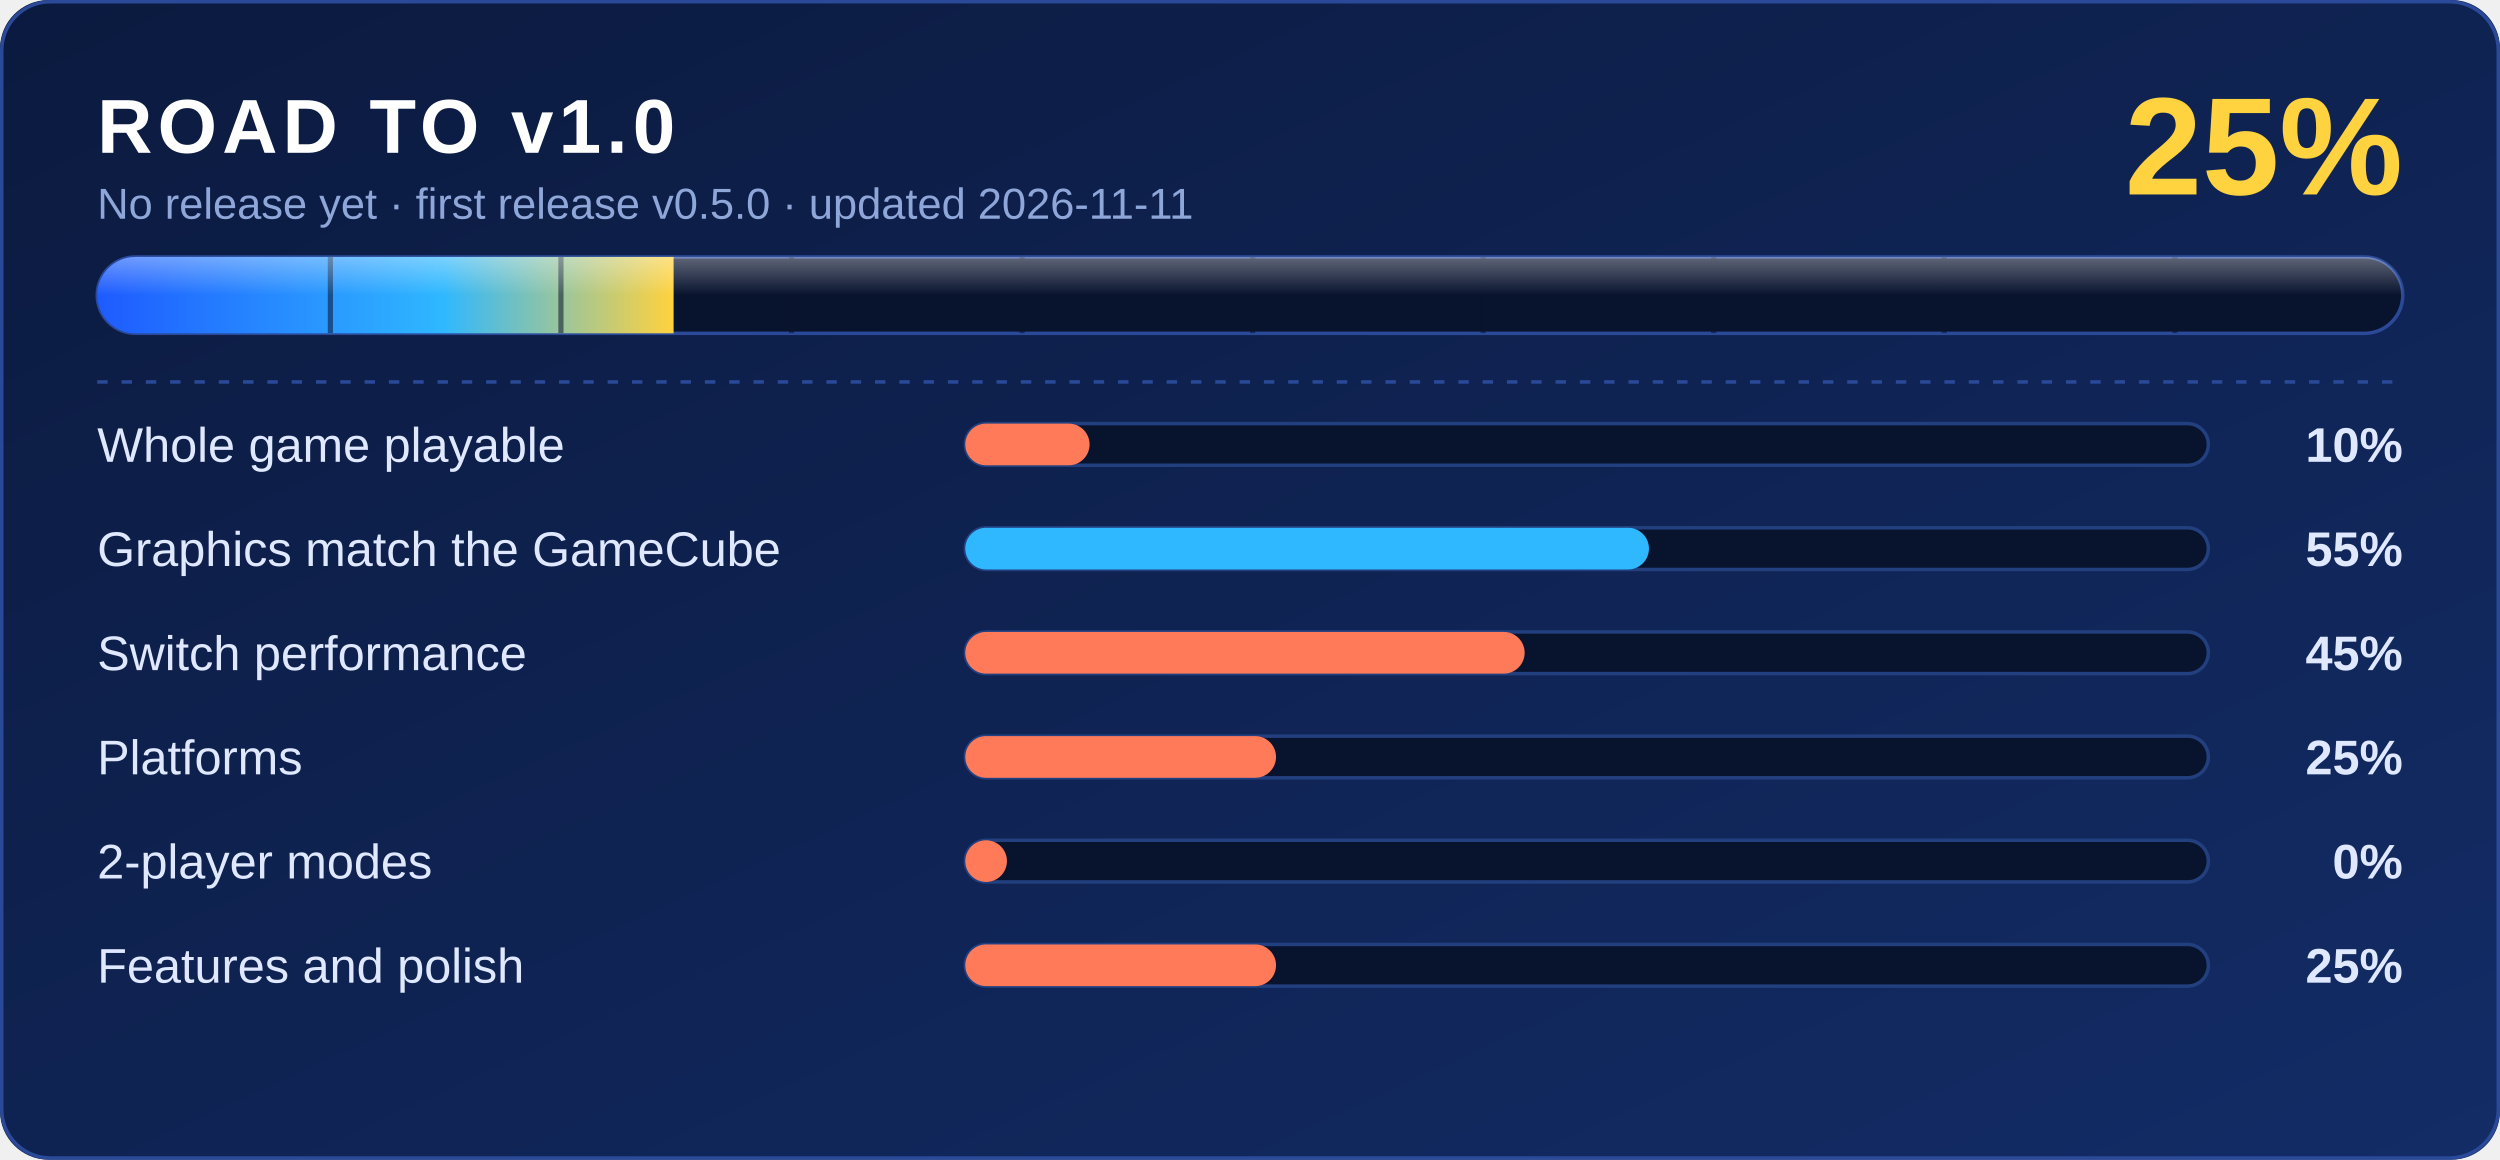
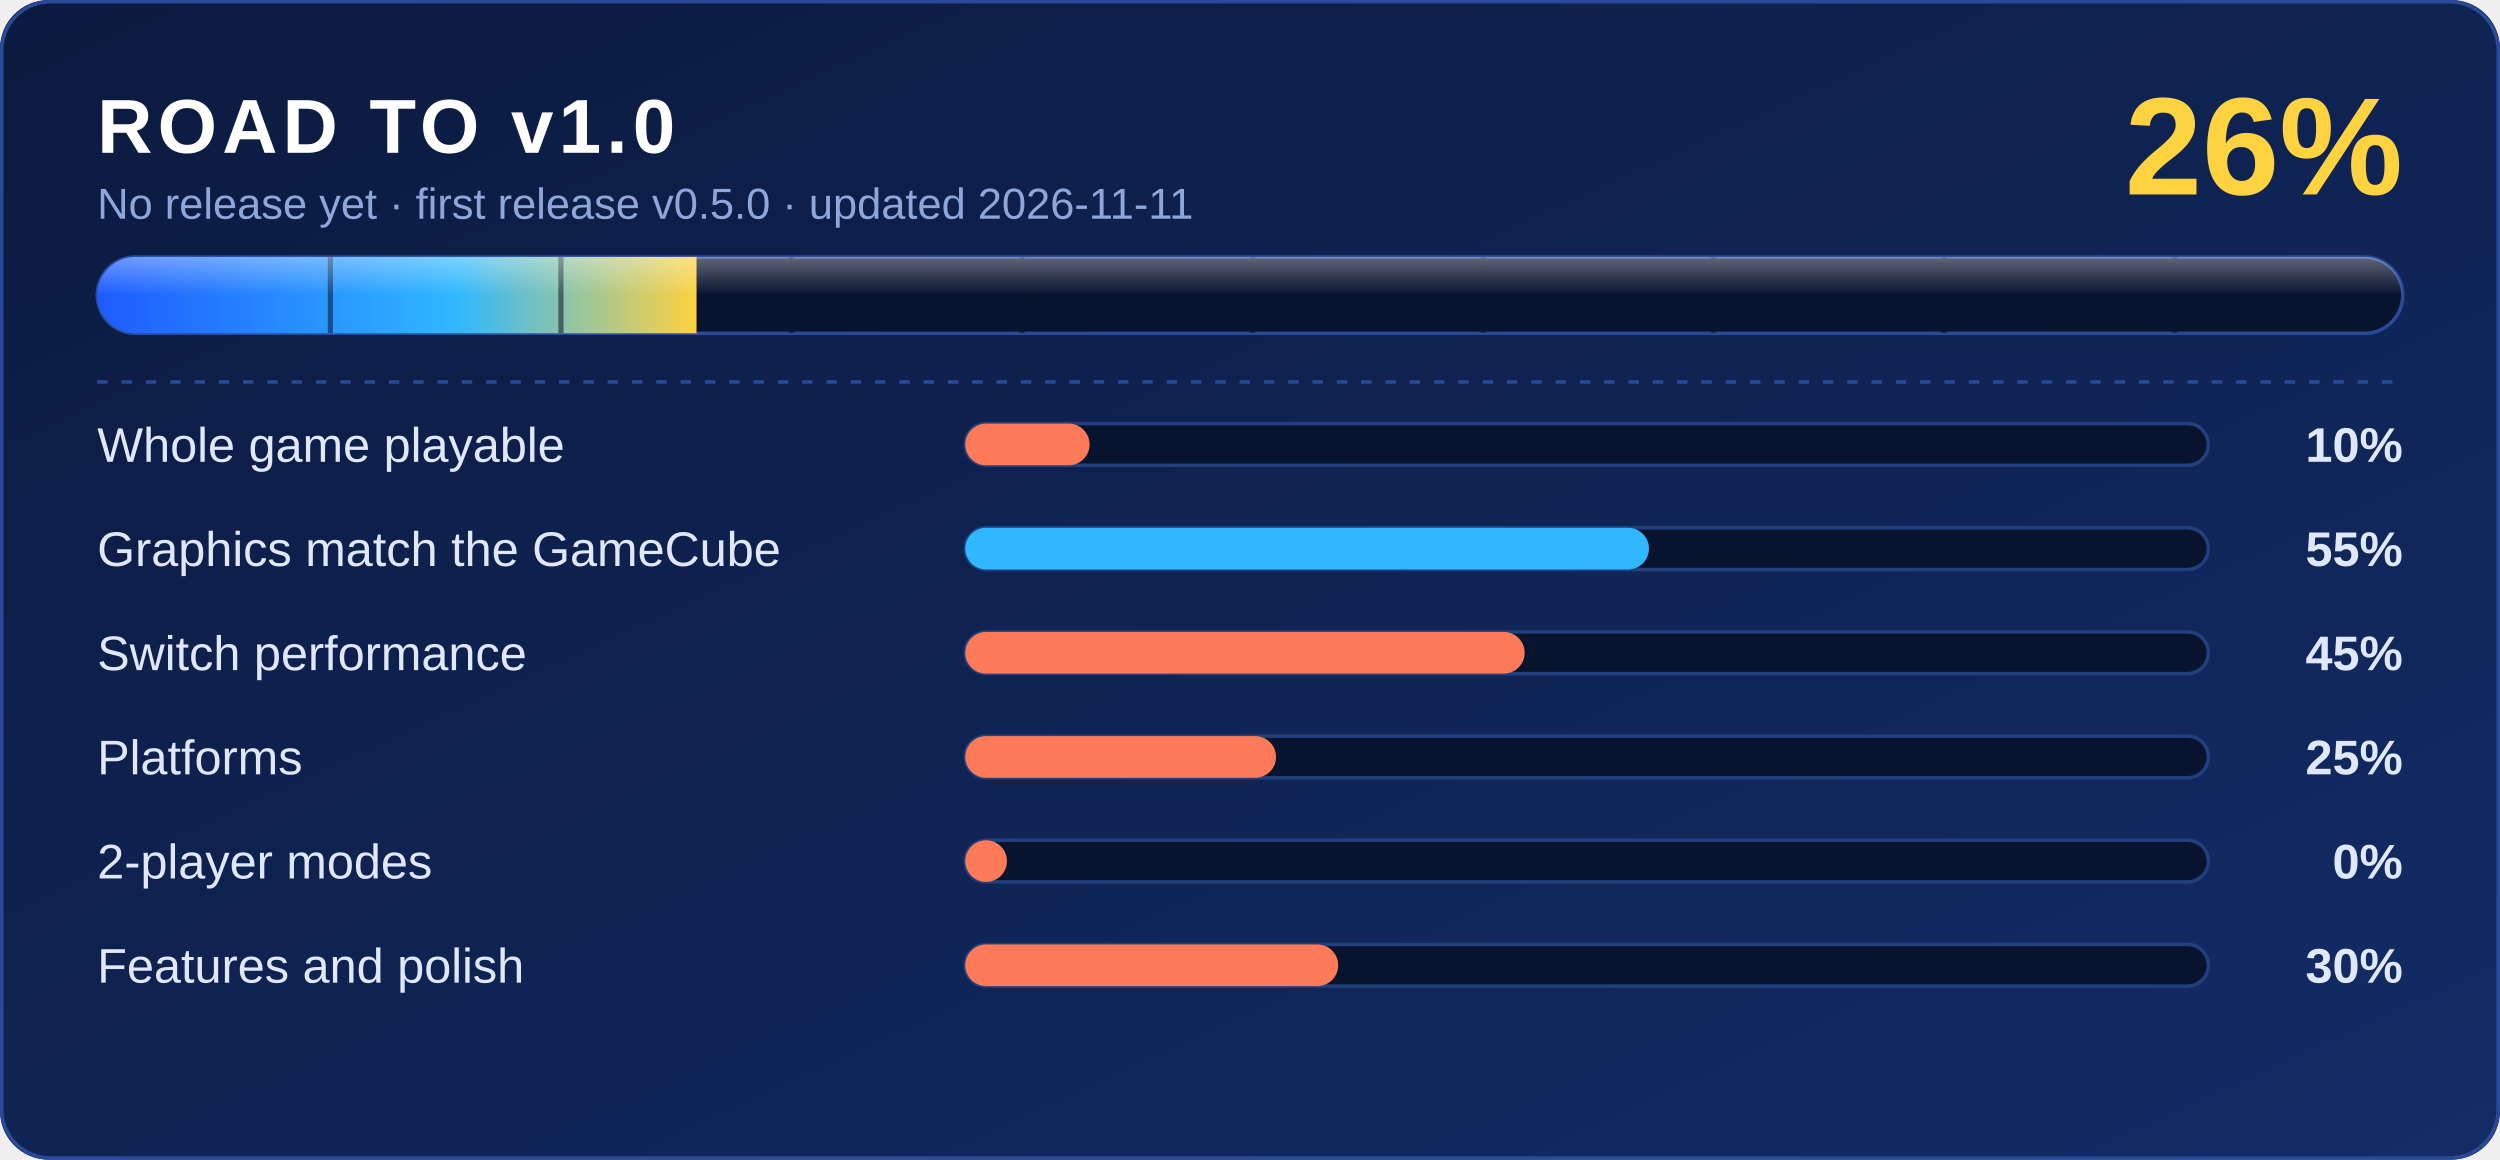
- <svg xmlns="http://www.w3.org/2000/svg" width="720" height="334" viewBox="0 0 720 334" role="img" aria-label="Road to v1.0: 25% done">
+ <svg xmlns="http://www.w3.org/2000/svg" width="720" height="334" viewBox="0 0 720 334" role="img" aria-label="Road to v1.0: 26% done">
  <defs>
    <linearGradient id="bg" x1="0" y1="0" x2="1" y2="1">
      <stop offset="0" stop-color="#0b1a3f" />
      <stop offset="1" stop-color="#132c66" />
    </linearGradient>
    <linearGradient id="fill" x1="0" y1="0" x2="1" y2="0">
      <stop offset="0" stop-color="#1e5bff" />
      <stop offset="0.6" stop-color="#2fb8ff" />
      <stop offset="1" stop-color="#ffd23f" />
    </linearGradient>
    <linearGradient id="shine" x1="0" y1="0" x2="0" y2="1">
      <stop offset="0" stop-color="#fff" stop-opacity="0.35" />
      <stop offset="0.5" stop-color="#fff" stop-opacity="0" />
    </linearGradient>
    <clipPath id="barclip">
      <rect x="28" y="74" width="664" height="22" rx="11" />
    </clipPath>
  </defs>
  <rect width="720" height="334" rx="14" fill="url(#bg)" />
  <rect x="0.5" y="0.5" width="719" height="333" rx="14" fill="none" stroke="#2a4a99" />
  <g font-family="'Segoe UI', -apple-system, 'Helvetica Neue', Arial, sans-serif">
    <text x="28" y="44" fill="#ffffff" font-size="22" font-weight="700" letter-spacing="1.5">ROAD TO v1.0</text>
    <text x="28" y="63" fill="#8fa6d9" font-size="12.5">No release yet · first release v0.5.0 · updated 2026-11-11</text>
-     <text x="692" y="56" fill="#ffd23f" font-size="40" font-weight="800" text-anchor="end">25%</text>
+     <text x="692" y="56" fill="#ffd23f" font-size="40" font-weight="800" text-anchor="end">26%</text>
    <rect x="28" y="74" width="664" height="22" rx="11" fill="#08132e" stroke="#2a4a99" />
    <g clip-path="url(#barclip)">
-       <rect x="28" y="74" width="166.0" height="22" fill="url(#fill)" />
+       <rect x="28" y="74" width="172.6" height="22" fill="url(#fill)" />
      <rect x="94.4" y="74" width="1.5" height="22" fill="#08132e" opacity="0.55" />
      <rect x="160.8" y="74" width="1.5" height="22" fill="#08132e" opacity="0.55" />
      <rect x="227.2" y="74" width="1.5" height="22" fill="#08132e" opacity="0.55" />
      <rect x="293.6" y="74" width="1.5" height="22" fill="#08132e" opacity="0.55" />
      <rect x="360.0" y="74" width="1.5" height="22" fill="#08132e" opacity="0.55" />
      <rect x="426.4" y="74" width="1.5" height="22" fill="#08132e" opacity="0.55" />
      <rect x="492.8" y="74" width="1.5" height="22" fill="#08132e" opacity="0.55" />
      <rect x="559.2" y="74" width="1.5" height="22" fill="#08132e" opacity="0.55" />
      <rect x="625.6" y="74" width="1.5" height="22" fill="#08132e" opacity="0.55" />
      <rect x="28" y="74" width="664" height="22" fill="url(#shine)" />
    </g>
    <line x1="28" y1="110" x2="692" y2="110" stroke="#2a4a99" stroke-dasharray="3 4" />
    <text x="28" y="133" fill="#dfe8ff" font-size="14">Whole game playable</text>
    <rect x="278" y="122" width="358" height="12" rx="6" fill="#08132e" stroke="#22407f" />
    <rect x="278" y="122" width="35.8" height="12" rx="6" fill="#ff7a59" />
    <text x="692" y="133" fill="#dfe8ff" font-size="14" font-weight="600" text-anchor="end">10%</text>
    <text x="28" y="163" fill="#dfe8ff" font-size="14">Graphics match the GameCube</text>
    <rect x="278" y="152" width="358" height="12" rx="6" fill="#08132e" stroke="#22407f" />
    <rect x="278" y="152" width="196.9" height="12" rx="6" fill="#2fb8ff" />
    <text x="692" y="163" fill="#dfe8ff" font-size="14" font-weight="600" text-anchor="end">55%</text>
    <text x="28" y="193" fill="#dfe8ff" font-size="14">Switch performance</text>
    <rect x="278" y="182" width="358" height="12" rx="6" fill="#08132e" stroke="#22407f" />
    <rect x="278" y="182" width="161.1" height="12" rx="6" fill="#ff7a59" />
    <text x="692" y="193" fill="#dfe8ff" font-size="14" font-weight="600" text-anchor="end">45%</text>
    <text x="28" y="223" fill="#dfe8ff" font-size="14">Platforms</text>
    <rect x="278" y="212" width="358" height="12" rx="6" fill="#08132e" stroke="#22407f" />
    <rect x="278" y="212" width="89.5" height="12" rx="6" fill="#ff7a59" />
    <text x="692" y="223" fill="#dfe8ff" font-size="14" font-weight="600" text-anchor="end">25%</text>
    <text x="28" y="253" fill="#dfe8ff" font-size="14">2-player modes</text>
    <rect x="278" y="242" width="358" height="12" rx="6" fill="#08132e" stroke="#22407f" />
    <rect x="278" y="242" width="12.0" height="12" rx="6" fill="#ff7a59" />
    <text x="692" y="253" fill="#dfe8ff" font-size="14" font-weight="600" text-anchor="end">0%</text>
    <text x="28" y="283" fill="#dfe8ff" font-size="14">Features and polish</text>
    <rect x="278" y="272" width="358" height="12" rx="6" fill="#08132e" stroke="#22407f" />
-     <rect x="278" y="272" width="89.5" height="12" rx="6" fill="#ff7a59" />
-     <text x="692" y="283" fill="#dfe8ff" font-size="14" font-weight="600" text-anchor="end">25%</text>
+     <rect x="278" y="272" width="107.4" height="12" rx="6" fill="#ff7a59" />
+     <text x="692" y="283" fill="#dfe8ff" font-size="14" font-weight="600" text-anchor="end">30%</text>
  </g>
</svg>
